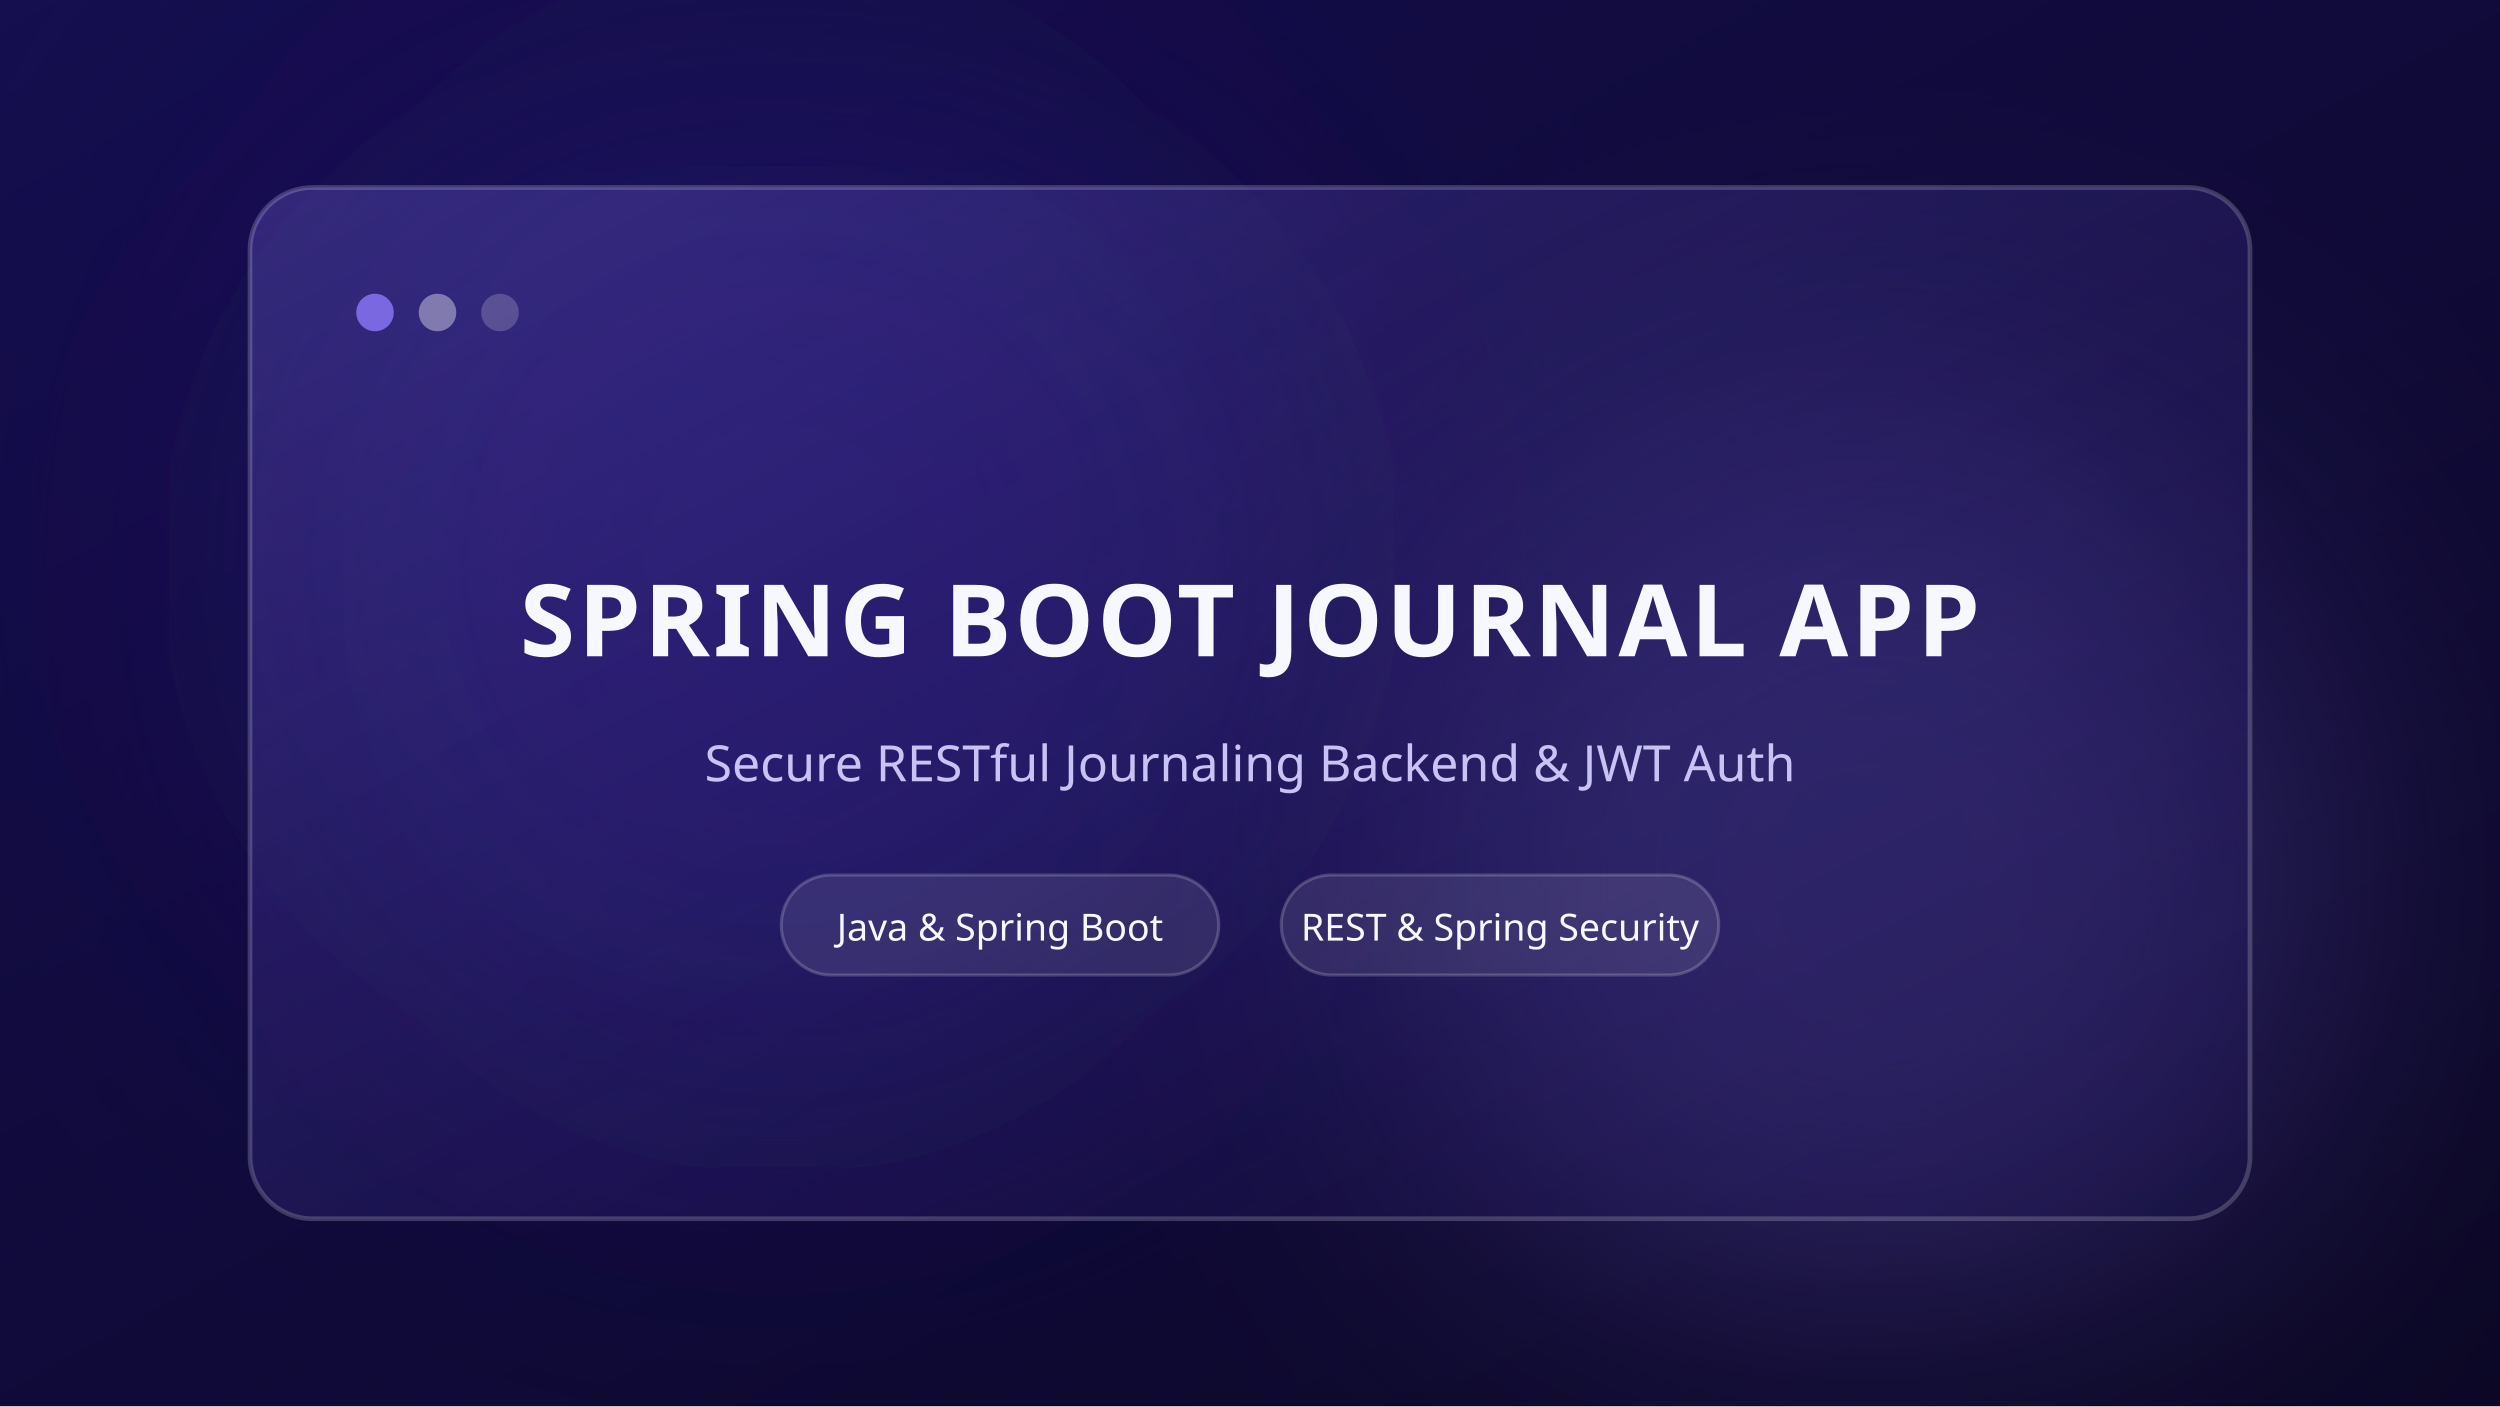
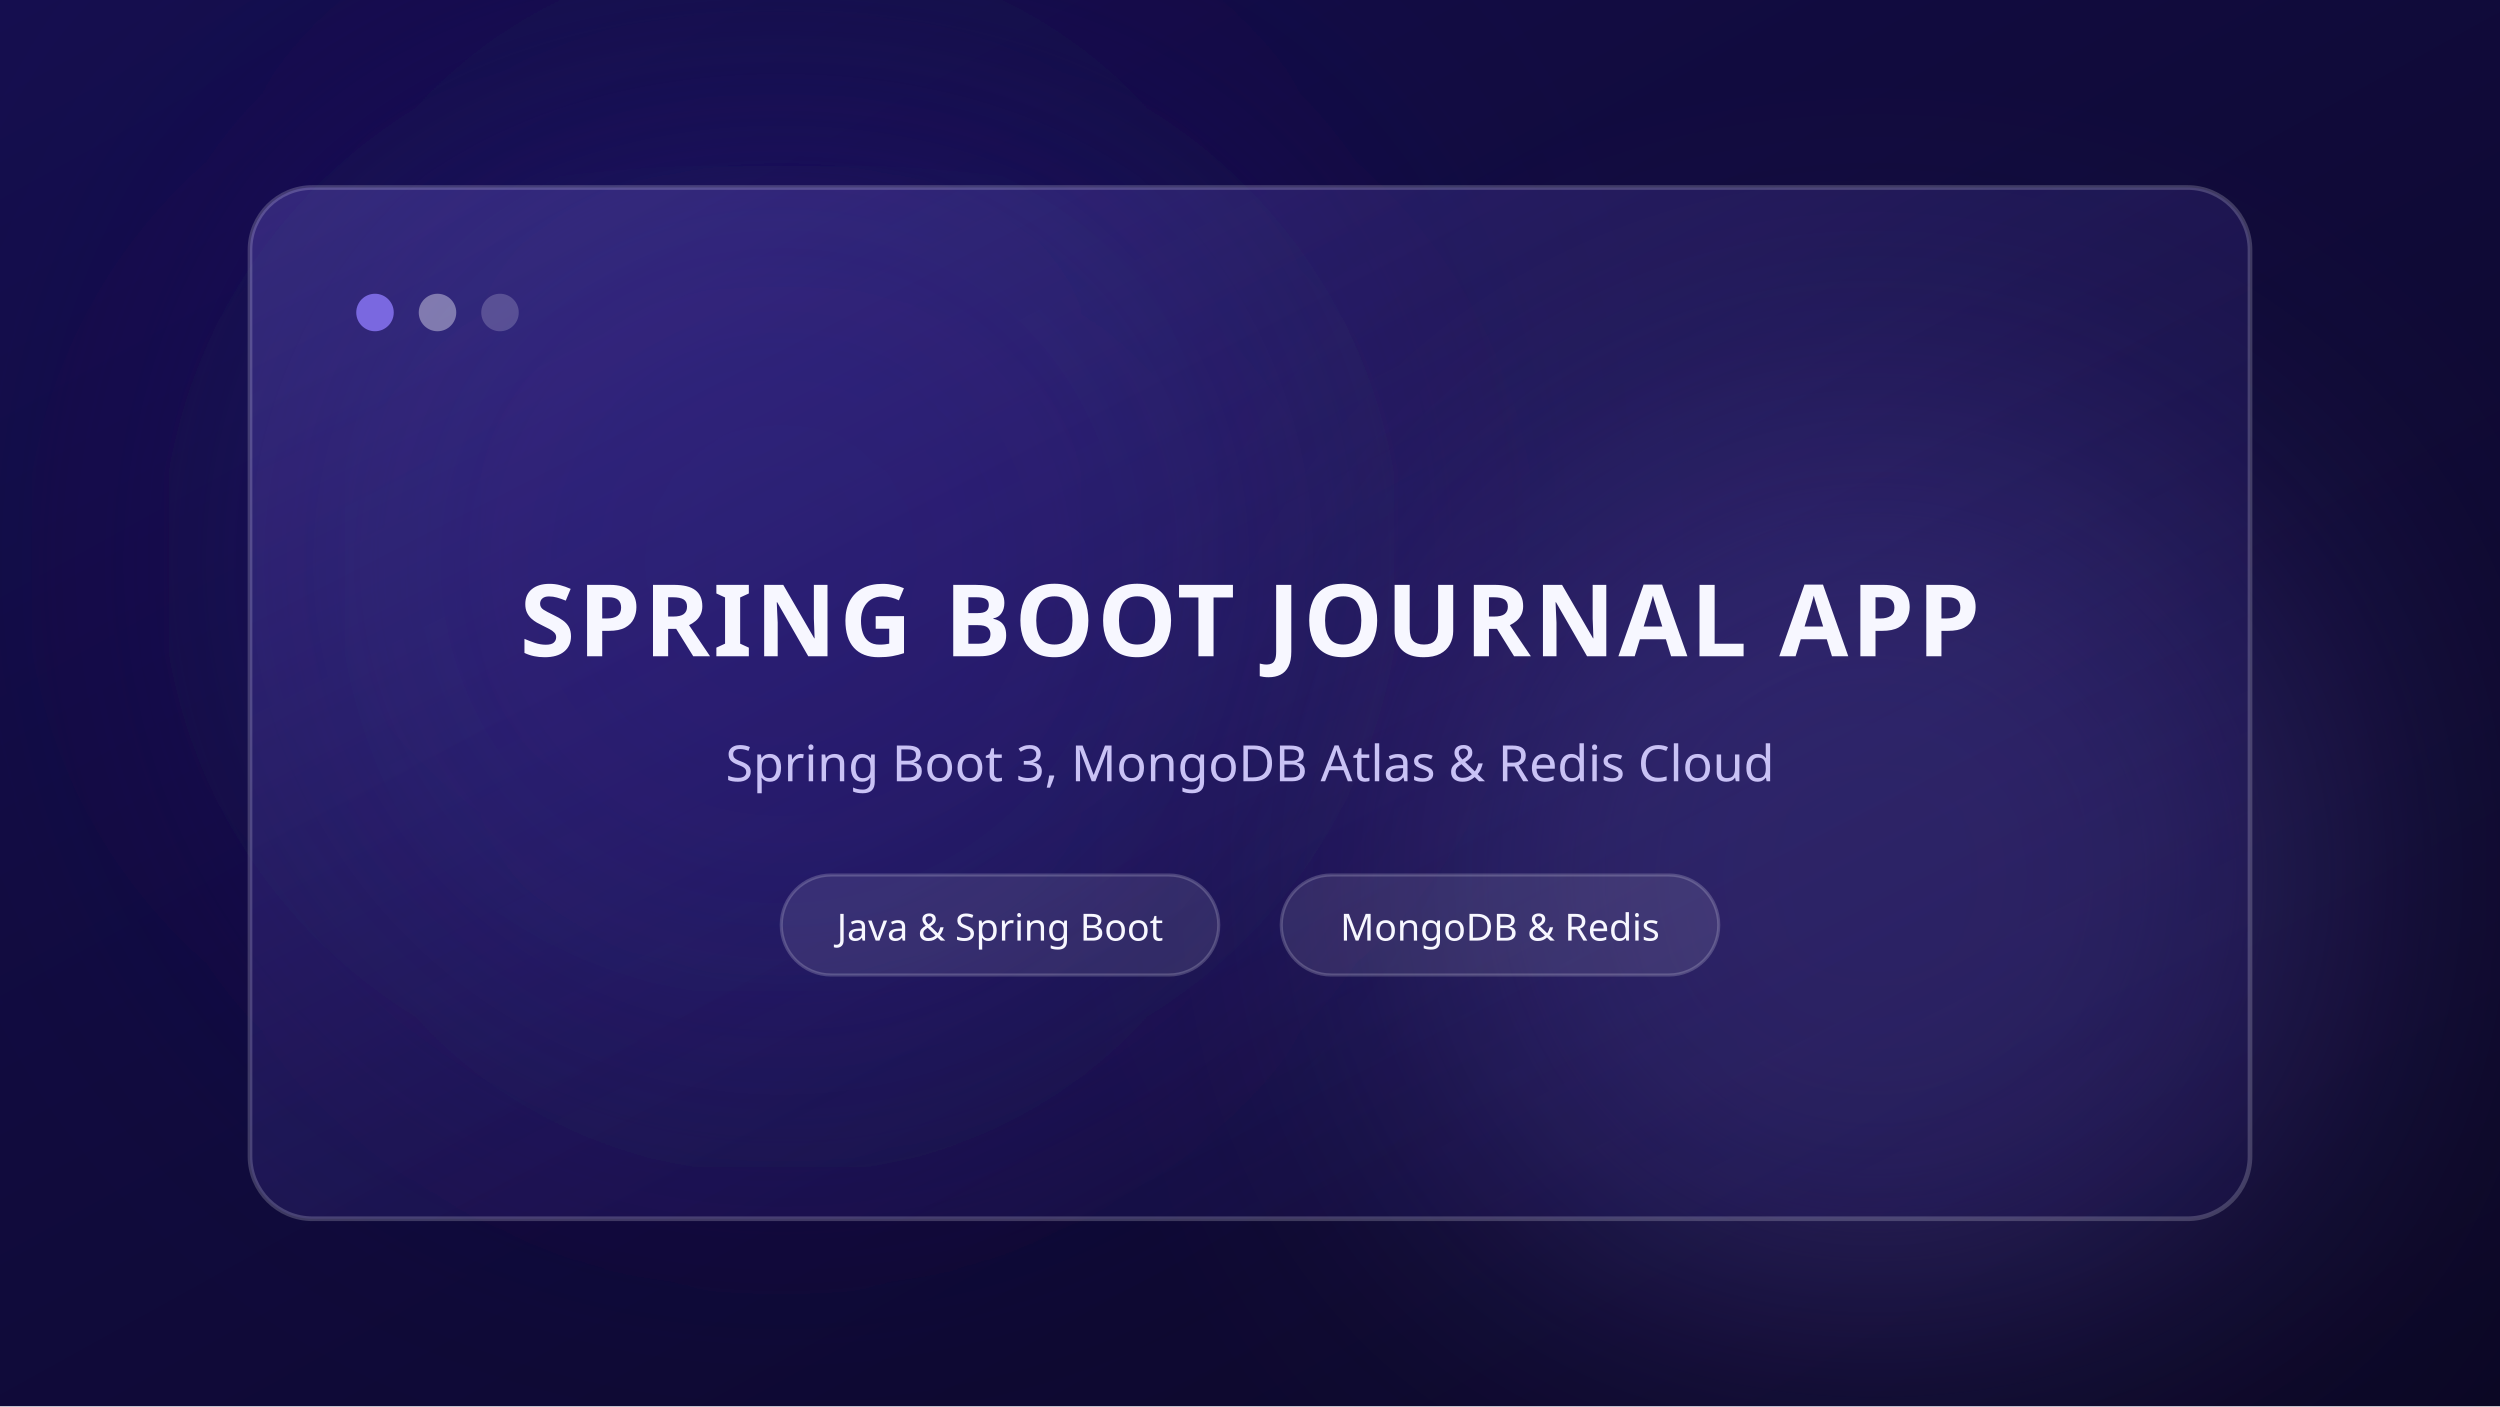
<svg xmlns="http://www.w3.org/2000/svg" viewBox="0 0 800 450" width="100%" height="100%">
  <defs>
    <linearGradient id="bgGrad" x1="0%" y1="0%" x2="100%" y2="100%">
      <stop offset="0%" stop-color="#150E4F" />
      <stop offset="100%" stop-color="#0B0724" />
    </linearGradient>
    <linearGradient id="cardGrad" x1="0%" y1="0%" x2="100%" y2="100%">
      <stop offset="0%" stop-color="#7A68E0" stop-opacity="0.3" />
      <stop offset="100%" stop-color="#27187E" stop-opacity="0.1" />
    </linearGradient>
  </defs>
  <rect width="800" height="450" fill="url(#bgGrad)" />
  <circle cx="250" cy="180" r="170" fill="#27187E" opacity="0.45" filter="blur(60px)" />
  <circle cx="600" cy="280" r="150" fill="#7A68E0" opacity="0.25" filter="blur(50px)" />
  <rect x="80" y="60" width="640" height="330" rx="20" fill="url(#cardGrad)" stroke="#F7F7FF" stroke-opacity="0.2" stroke-width="1.5" />
  <circle cx="120" cy="100" r="6" fill="#7A68E0" />
  <circle cx="140" cy="100" r="6" fill="#F7F7FF" opacity="0.4" />
  <circle cx="160" cy="100" r="6" fill="#F7F7FF" opacity="0.2" />
  <text x="400" y="210" fill="#F7F7FF" font-family="system-ui, sans-serif" font-weight="700" font-size="32" text-anchor="middle" letter-spacing="1">SPRING BOOT JOURNAL APP</text>
-   <text x="400" y="250" fill="#C9C2F5" font-family="system-ui, sans-serif" font-weight="400" font-size="16" text-anchor="middle">Secure RESTful Journaling Backend &amp; JWT Auth</text>
+   <text x="400" y="250" fill="#C9C2F5" font-family="system-ui, sans-serif" font-weight="400" font-size="16" text-anchor="middle">Spring Boot 3, MongoDB Atlas &amp; Redis Cloud</text>
  <rect x="250" y="280" width="140" height="32" rx="16" fill="#F7F7FF" fill-opacity="0.1" stroke="#F7F7FF" stroke-opacity="0.2" />
  <text x="320" y="301" fill="#F7F7FF" font-family="system-ui, sans-serif" font-size="12" text-anchor="middle">Java &amp; Spring Boot</text>
  <rect x="410" y="280" width="140" height="32" rx="16" fill="#F7F7FF" fill-opacity="0.1" stroke="#F7F7FF" stroke-opacity="0.2" />
-   <text x="480" y="301" fill="#F7F7FF" font-family="system-ui, sans-serif" font-size="12" text-anchor="middle">REST &amp; Spring Security</text>
+   <text x="480" y="301" fill="#F7F7FF" font-family="system-ui, sans-serif" font-size="12" text-anchor="middle">MongoDB &amp; Redis</text>
</svg>
